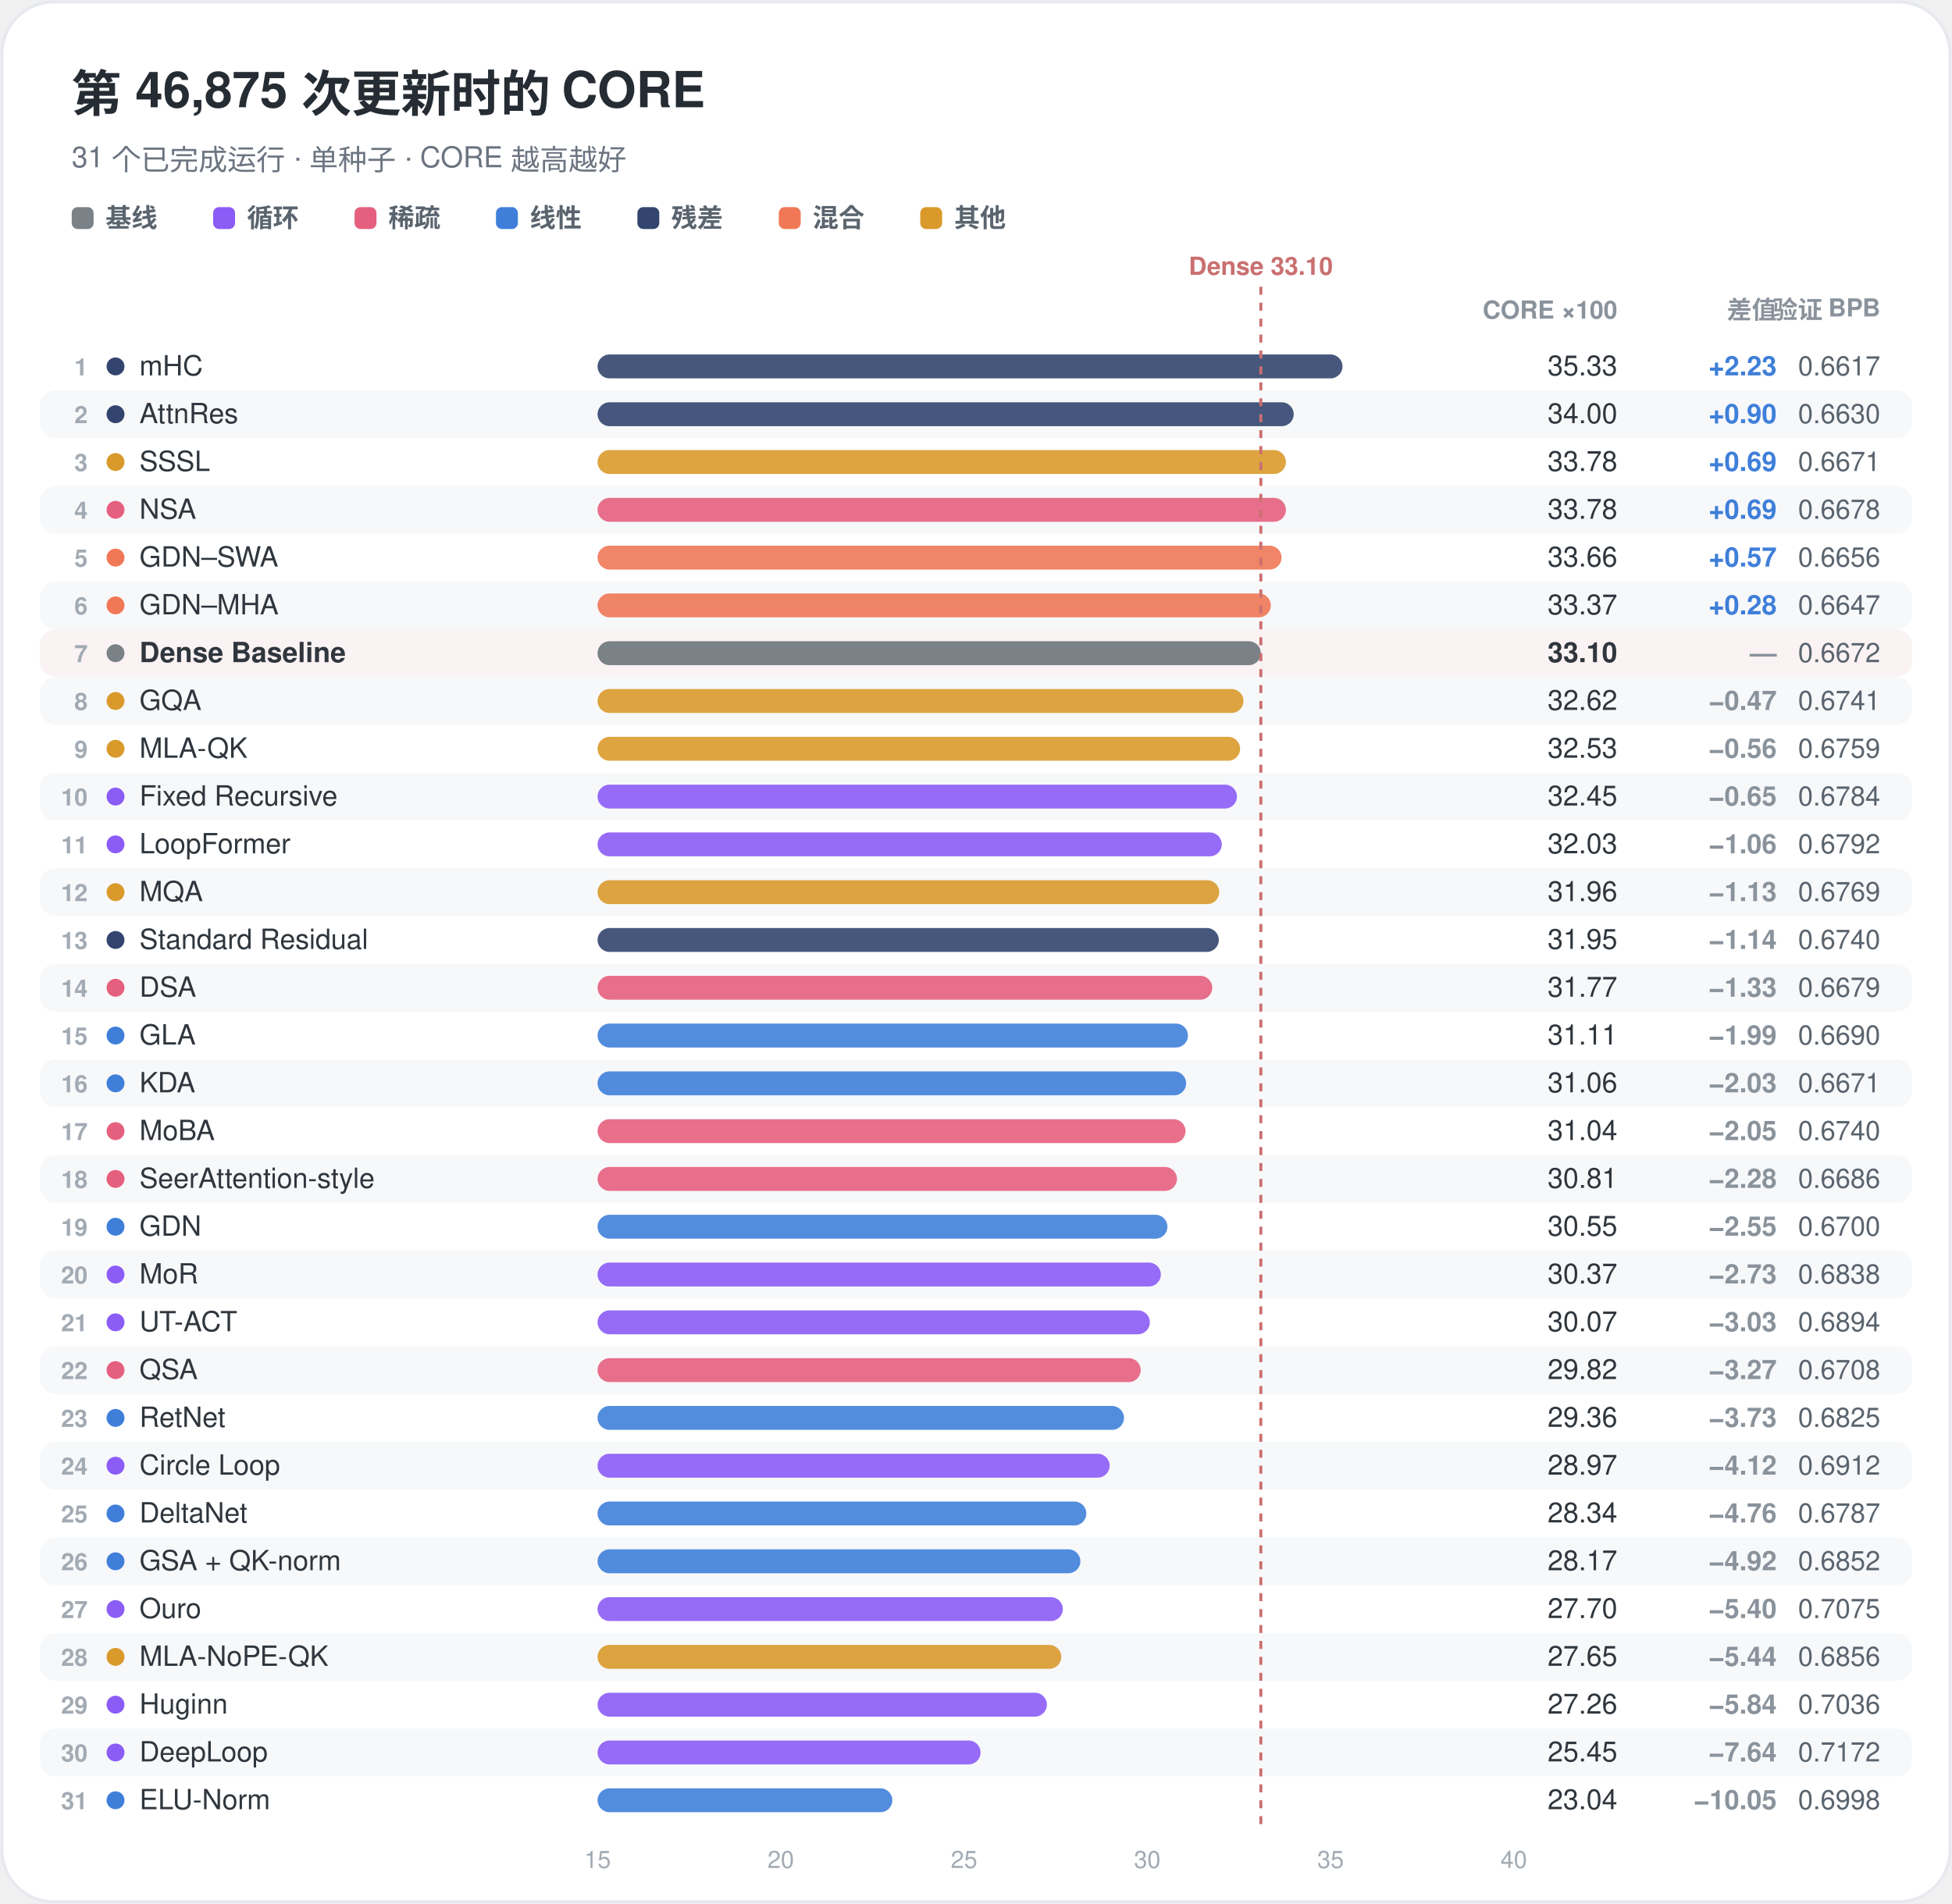
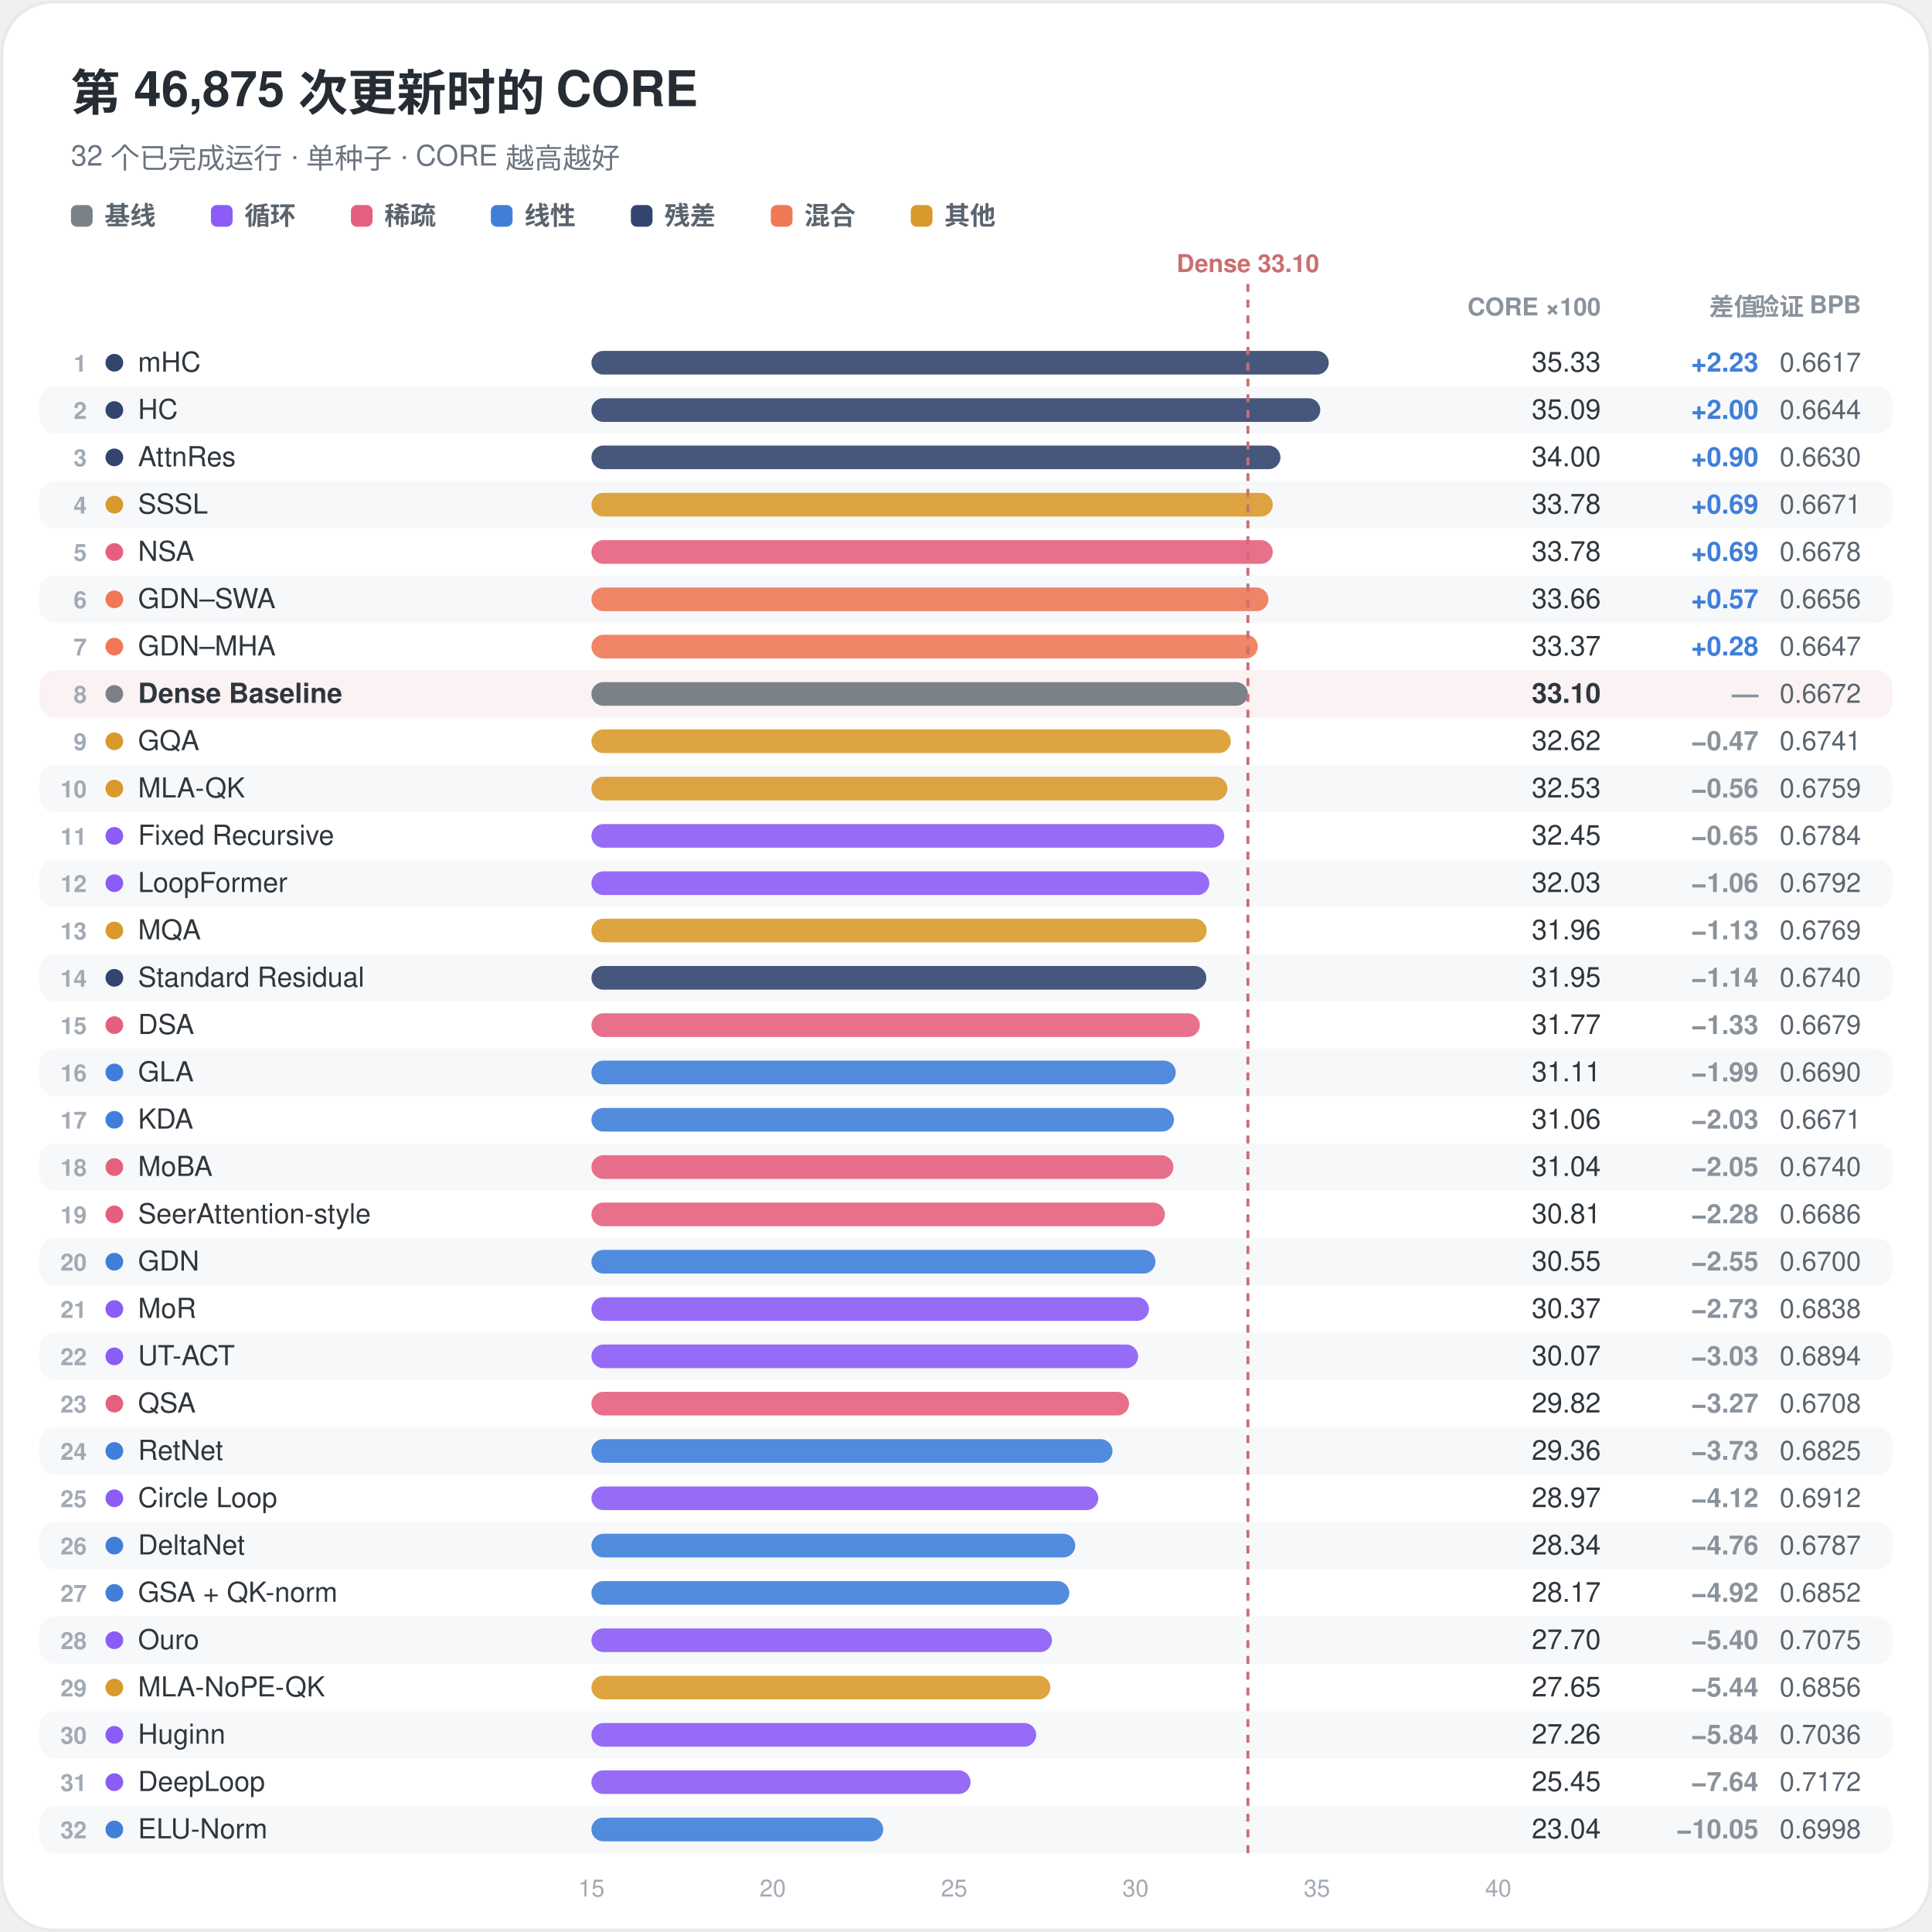
- <svg xmlns="http://www.w3.org/2000/svg" width="980" height="956" viewBox="0 0 980 956" font-family="'Avenir Next','Segoe UI',-apple-system,Helvetica,Arial,'PingFang SC','Microsoft YaHei',sans-serif">
-   <rect x="1" y="1" width="978" height="954" rx="26" fill="#FFFFFF" stroke="#E6E9EE" stroke-width="1.5" />
+ <svg xmlns="http://www.w3.org/2000/svg" width="980" height="980" viewBox="0 0 980 980" font-family="'Avenir Next','Segoe UI',-apple-system,Helvetica,Arial,'PingFang SC','Microsoft YaHei',sans-serif">
+   <rect x="1" y="1" width="978" height="978" rx="26" fill="#FFFFFF" stroke="#E6E9EE" stroke-width="1.5" />
  <text x="36" y="56" font-size="25" font-weight="700" fill="#262C33">第 46,875 次更新时的 CORE</text>
-   <text x="36" y="84" font-size="14.5" fill="#6B7480">31 个已完成运行 · 单种子 · CORE 越高越好</text>
+   <text x="36" y="84" font-size="14.5" fill="#6B7480">32 个已完成运行 · 单种子 · CORE 越高越好</text>
  <rect x="36" y="104" width="11" height="11" rx="3" fill="#7A8288" />
  <text x="53" y="114" font-size="13" font-weight="600" fill="#5A646E">基线</text>
  <rect x="107" y="104" width="11" height="11" rx="3" fill="#8B5CF6" />
  <text x="124" y="114" font-size="13" font-weight="600" fill="#5A646E">循环</text>
  <rect x="178" y="104" width="11" height="11" rx="3" fill="#E5607E" />
  <text x="195" y="114" font-size="13" font-weight="600" fill="#5A646E">稀疏</text>
  <rect x="249" y="104" width="11" height="11" rx="3" fill="#3F7FD9" />
  <text x="266" y="114" font-size="13" font-weight="600" fill="#5A646E">线性</text>
  <rect x="320" y="104" width="11" height="11" rx="3" fill="#33456E" />
  <text x="337" y="114" font-size="13" font-weight="600" fill="#5A646E">残差</text>
  <rect x="391" y="104" width="11" height="11" rx="3" fill="#F07856" />
  <text x="408" y="114" font-size="13" font-weight="600" fill="#5A646E">混合</text>
  <rect x="462" y="104" width="11" height="11" rx="3" fill="#D99A2B" />
  <text x="479" y="114" font-size="13" font-weight="600" fill="#5A646E">其他</text>
  <text x="812" y="160" font-size="12.5" font-weight="700" fill="#8A939C" text-anchor="end">CORE ×100</text>
  <text x="892" y="160" font-size="12.5" font-weight="700" fill="#8A939C" text-anchor="end">差值</text>
  <text x="944" y="160" font-size="12.5" font-weight="700" fill="#8A939C" text-anchor="end">验证 BPB</text>
  <text x="44" y="188.5" font-size="12" font-weight="600" fill="#A2AAB3" text-anchor="end">1</text>
  <circle cx="58" cy="184" r="4.5" fill="#33456E" />
  <text x="70" y="188.5" font-size="14" font-weight="500" fill="#2F363D">mHC</text>
  <rect x="300" y="178" width="374.0" height="12" rx="6" fill="#33456E" opacity="0.9" />
  <text x="812" y="188.5" font-size="14" font-weight="500" fill="#2F363D" text-anchor="end">35.33</text>
  <text x="892" y="188.5" font-size="13.5" font-weight="700" fill="#3F7FD9" text-anchor="end">+2.23</text>
  <text x="944" y="188.5" font-size="13.5" fill="#5A646E" text-anchor="end">0.6617</text>
  <rect x="20" y="196" width="940" height="24" rx="8" fill="#F7F8FA" />
  <text x="44" y="212.5" font-size="12" font-weight="600" fill="#A2AAB3" text-anchor="end">2</text>
  <circle cx="58" cy="208" r="4.5" fill="#33456E" />
-   <text x="70" y="212.5" font-size="14" font-weight="500" fill="#2F363D">AttnRes</text>
-   <rect x="300" y="202" width="349.5" height="12" rx="6" fill="#33456E" opacity="0.9" />
-   <text x="812" y="212.5" font-size="14" font-weight="500" fill="#2F363D" text-anchor="end">34.00</text>
-   <text x="892" y="212.5" font-size="13.5" font-weight="700" fill="#3F7FD9" text-anchor="end">+0.90</text>
-   <text x="944" y="212.5" font-size="13.5" fill="#5A646E" text-anchor="end">0.6630</text>
+   <text x="70" y="212.5" font-size="14" font-weight="500" fill="#2F363D">HC</text>
+   <rect x="300" y="202" width="369.7" height="12" rx="6" fill="#33456E" opacity="0.9" />
+   <text x="812" y="212.5" font-size="14" font-weight="500" fill="#2F363D" text-anchor="end">35.09</text>
+   <text x="892" y="212.5" font-size="13.5" font-weight="700" fill="#3F7FD9" text-anchor="end">+2.00</text>
+   <text x="944" y="212.5" font-size="13.5" fill="#5A646E" text-anchor="end">0.6644</text>
  <text x="44" y="236.5" font-size="12" font-weight="600" fill="#A2AAB3" text-anchor="end">3</text>
-   <circle cx="58" cy="232" r="4.5" fill="#D99A2B" />
-   <text x="70" y="236.5" font-size="14" font-weight="500" fill="#2F363D">SSSL</text>
-   <rect x="300" y="226" width="345.6" height="12" rx="6" fill="#D99A2B" opacity="0.9" />
-   <text x="812" y="236.5" font-size="14" font-weight="500" fill="#2F363D" text-anchor="end">33.78</text>
-   <text x="892" y="236.5" font-size="13.5" font-weight="700" fill="#3F7FD9" text-anchor="end">+0.69</text>
-   <text x="944" y="236.5" font-size="13.5" fill="#5A646E" text-anchor="end">0.6671</text>
+   <circle cx="58" cy="232" r="4.5" fill="#33456E" />
+   <text x="70" y="236.5" font-size="14" font-weight="500" fill="#2F363D">AttnRes</text>
+   <rect x="300" y="226" width="349.5" height="12" rx="6" fill="#33456E" opacity="0.9" />
+   <text x="812" y="236.5" font-size="14" font-weight="500" fill="#2F363D" text-anchor="end">34.00</text>
+   <text x="892" y="236.5" font-size="13.5" font-weight="700" fill="#3F7FD9" text-anchor="end">+0.90</text>
+   <text x="944" y="236.5" font-size="13.5" fill="#5A646E" text-anchor="end">0.6630</text>
  <rect x="20" y="244" width="940" height="24" rx="8" fill="#F7F8FA" />
  <text x="44" y="260.5" font-size="12" font-weight="600" fill="#A2AAB3" text-anchor="end">4</text>
-   <circle cx="58" cy="256" r="4.5" fill="#E5607E" />
-   <text x="70" y="260.5" font-size="14" font-weight="500" fill="#2F363D">NSA</text>
-   <rect x="300" y="250" width="345.6" height="12" rx="6" fill="#E5607E" opacity="0.9" />
+   <circle cx="58" cy="256" r="4.5" fill="#D99A2B" />
+   <text x="70" y="260.5" font-size="14" font-weight="500" fill="#2F363D">SSSL</text>
+   <rect x="300" y="250" width="345.6" height="12" rx="6" fill="#D99A2B" opacity="0.9" />
  <text x="812" y="260.5" font-size="14" font-weight="500" fill="#2F363D" text-anchor="end">33.78</text>
  <text x="892" y="260.5" font-size="13.5" font-weight="700" fill="#3F7FD9" text-anchor="end">+0.69</text>
-   <text x="944" y="260.5" font-size="13.5" fill="#5A646E" text-anchor="end">0.6678</text>
+   <text x="944" y="260.5" font-size="13.5" fill="#5A646E" text-anchor="end">0.6671</text>
  <text x="44" y="284.5" font-size="12" font-weight="600" fill="#A2AAB3" text-anchor="end">5</text>
-   <circle cx="58" cy="280" r="4.5" fill="#F07856" />
-   <text x="70" y="284.5" font-size="14" font-weight="500" fill="#2F363D">GDN–SWA</text>
-   <rect x="300" y="274" width="343.4" height="12" rx="6" fill="#F07856" opacity="0.9" />
-   <text x="812" y="284.5" font-size="14" font-weight="500" fill="#2F363D" text-anchor="end">33.66</text>
-   <text x="892" y="284.5" font-size="13.5" font-weight="700" fill="#3F7FD9" text-anchor="end">+0.57</text>
-   <text x="944" y="284.5" font-size="13.5" fill="#5A646E" text-anchor="end">0.6656</text>
+   <circle cx="58" cy="280" r="4.5" fill="#E5607E" />
+   <text x="70" y="284.5" font-size="14" font-weight="500" fill="#2F363D">NSA</text>
+   <rect x="300" y="274" width="345.6" height="12" rx="6" fill="#E5607E" opacity="0.9" />
+   <text x="812" y="284.5" font-size="14" font-weight="500" fill="#2F363D" text-anchor="end">33.78</text>
+   <text x="892" y="284.5" font-size="13.5" font-weight="700" fill="#3F7FD9" text-anchor="end">+0.69</text>
+   <text x="944" y="284.5" font-size="13.5" fill="#5A646E" text-anchor="end">0.6678</text>
  <rect x="20" y="292" width="940" height="24" rx="8" fill="#F7F8FA" />
  <text x="44" y="308.5" font-size="12" font-weight="600" fill="#A2AAB3" text-anchor="end">6</text>
  <circle cx="58" cy="304" r="4.5" fill="#F07856" />
-   <text x="70" y="308.5" font-size="14" font-weight="500" fill="#2F363D">GDN–MHA</text>
-   <rect x="300" y="298" width="338.0" height="12" rx="6" fill="#F07856" opacity="0.9" />
-   <text x="812" y="308.5" font-size="14" font-weight="500" fill="#2F363D" text-anchor="end">33.37</text>
-   <text x="892" y="308.5" font-size="13.5" font-weight="700" fill="#3F7FD9" text-anchor="end">+0.28</text>
-   <text x="944" y="308.5" font-size="13.5" fill="#5A646E" text-anchor="end">0.6647</text>
-   <rect x="20" y="316" width="940" height="24" rx="8" fill="#FBF2F3" />
+   <text x="70" y="308.5" font-size="14" font-weight="500" fill="#2F363D">GDN–SWA</text>
+   <rect x="300" y="298" width="343.4" height="12" rx="6" fill="#F07856" opacity="0.9" />
+   <text x="812" y="308.5" font-size="14" font-weight="500" fill="#2F363D" text-anchor="end">33.66</text>
+   <text x="892" y="308.5" font-size="13.5" font-weight="700" fill="#3F7FD9" text-anchor="end">+0.57</text>
+   <text x="944" y="308.5" font-size="13.5" fill="#5A646E" text-anchor="end">0.6656</text>
  <text x="44" y="332.5" font-size="12" font-weight="600" fill="#A2AAB3" text-anchor="end">7</text>
-   <circle cx="58" cy="328" r="4.5" fill="#7A8288" />
-   <text x="70" y="332.5" font-size="14" font-weight="700" fill="#2F363D">Dense Baseline</text>
-   <rect x="300" y="322" width="333.0" height="12" rx="6" fill="#7A8288" opacity="1" />
-   <text x="812" y="332.5" font-size="14" font-weight="700" fill="#2F363D" text-anchor="end">33.10</text>
-   <text x="892" y="332.5" font-size="13.5" font-weight="700" fill="#8A939C" text-anchor="end">—</text>
-   <text x="944" y="332.5" font-size="13.5" fill="#5A646E" text-anchor="end">0.6672</text>
-   <rect x="20" y="340" width="940" height="24" rx="8" fill="#F7F8FA" />
+   <circle cx="58" cy="328" r="4.5" fill="#F07856" />
+   <text x="70" y="332.5" font-size="14" font-weight="500" fill="#2F363D">GDN–MHA</text>
+   <rect x="300" y="322" width="338.0" height="12" rx="6" fill="#F07856" opacity="0.9" />
+   <text x="812" y="332.5" font-size="14" font-weight="500" fill="#2F363D" text-anchor="end">33.37</text>
+   <text x="892" y="332.5" font-size="13.5" font-weight="700" fill="#3F7FD9" text-anchor="end">+0.28</text>
+   <text x="944" y="332.5" font-size="13.5" fill="#5A646E" text-anchor="end">0.6647</text>
+   <rect x="20" y="340" width="940" height="24" rx="8" fill="#FBF2F3" />
  <text x="44" y="356.5" font-size="12" font-weight="600" fill="#A2AAB3" text-anchor="end">8</text>
-   <circle cx="58" cy="352" r="4.5" fill="#D99A2B" />
-   <text x="70" y="356.5" font-size="14" font-weight="500" fill="#2F363D">GQA</text>
-   <rect x="300" y="346" width="324.3" height="12" rx="6" fill="#D99A2B" opacity="0.9" />
-   <text x="812" y="356.5" font-size="14" font-weight="500" fill="#2F363D" text-anchor="end">32.62</text>
-   <text x="892" y="356.5" font-size="13.5" font-weight="700" fill="#8A939C" text-anchor="end">−0.47</text>
-   <text x="944" y="356.5" font-size="13.5" fill="#5A646E" text-anchor="end">0.6741</text>
+   <circle cx="58" cy="352" r="4.5" fill="#7A8288" />
+   <text x="70" y="356.5" font-size="14" font-weight="700" fill="#2F363D">Dense Baseline</text>
+   <rect x="300" y="346" width="333.0" height="12" rx="6" fill="#7A8288" opacity="1" />
+   <text x="812" y="356.5" font-size="14" font-weight="700" fill="#2F363D" text-anchor="end">33.10</text>
+   <text x="892" y="356.5" font-size="13.5" font-weight="700" fill="#8A939C" text-anchor="end">—</text>
+   <text x="944" y="356.5" font-size="13.5" fill="#5A646E" text-anchor="end">0.6672</text>
  <text x="44" y="380.5" font-size="12" font-weight="600" fill="#A2AAB3" text-anchor="end">9</text>
  <circle cx="58" cy="376" r="4.5" fill="#D99A2B" />
-   <text x="70" y="380.5" font-size="14" font-weight="500" fill="#2F363D">MLA-QK</text>
-   <rect x="300" y="370" width="322.6" height="12" rx="6" fill="#D99A2B" opacity="0.9" />
-   <text x="812" y="380.5" font-size="14" font-weight="500" fill="#2F363D" text-anchor="end">32.53</text>
-   <text x="892" y="380.5" font-size="13.5" font-weight="700" fill="#8A939C" text-anchor="end">−0.56</text>
-   <text x="944" y="380.5" font-size="13.5" fill="#5A646E" text-anchor="end">0.6759</text>
+   <text x="70" y="380.5" font-size="14" font-weight="500" fill="#2F363D">GQA</text>
+   <rect x="300" y="370" width="324.3" height="12" rx="6" fill="#D99A2B" opacity="0.9" />
+   <text x="812" y="380.5" font-size="14" font-weight="500" fill="#2F363D" text-anchor="end">32.62</text>
+   <text x="892" y="380.5" font-size="13.5" font-weight="700" fill="#8A939C" text-anchor="end">−0.47</text>
+   <text x="944" y="380.5" font-size="13.5" fill="#5A646E" text-anchor="end">0.6741</text>
  <rect x="20" y="388" width="940" height="24" rx="8" fill="#F7F8FA" />
  <text x="44" y="404.5" font-size="12" font-weight="600" fill="#A2AAB3" text-anchor="end">10</text>
-   <circle cx="58" cy="400" r="4.5" fill="#8B5CF6" />
-   <text x="70" y="404.5" font-size="14" font-weight="500" fill="#2F363D">Fixed Recursive</text>
-   <rect x="300" y="394" width="321.0" height="12" rx="6" fill="#8B5CF6" opacity="0.9" />
-   <text x="812" y="404.5" font-size="14" font-weight="500" fill="#2F363D" text-anchor="end">32.45</text>
-   <text x="892" y="404.5" font-size="13.5" font-weight="700" fill="#8A939C" text-anchor="end">−0.65</text>
-   <text x="944" y="404.5" font-size="13.5" fill="#5A646E" text-anchor="end">0.6784</text>
+   <circle cx="58" cy="400" r="4.5" fill="#D99A2B" />
+   <text x="70" y="404.5" font-size="14" font-weight="500" fill="#2F363D">MLA-QK</text>
+   <rect x="300" y="394" width="322.6" height="12" rx="6" fill="#D99A2B" opacity="0.9" />
+   <text x="812" y="404.5" font-size="14" font-weight="500" fill="#2F363D" text-anchor="end">32.53</text>
+   <text x="892" y="404.5" font-size="13.5" font-weight="700" fill="#8A939C" text-anchor="end">−0.56</text>
+   <text x="944" y="404.5" font-size="13.5" fill="#5A646E" text-anchor="end">0.6759</text>
  <text x="44" y="428.5" font-size="12" font-weight="600" fill="#A2AAB3" text-anchor="end">11</text>
  <circle cx="58" cy="424" r="4.5" fill="#8B5CF6" />
-   <text x="70" y="428.5" font-size="14" font-weight="500" fill="#2F363D">LoopFormer</text>
-   <rect x="300" y="418" width="313.4" height="12" rx="6" fill="#8B5CF6" opacity="0.9" />
-   <text x="812" y="428.5" font-size="14" font-weight="500" fill="#2F363D" text-anchor="end">32.03</text>
-   <text x="892" y="428.5" font-size="13.5" font-weight="700" fill="#8A939C" text-anchor="end">−1.06</text>
-   <text x="944" y="428.5" font-size="13.5" fill="#5A646E" text-anchor="end">0.6792</text>
+   <text x="70" y="428.5" font-size="14" font-weight="500" fill="#2F363D">Fixed Recursive</text>
+   <rect x="300" y="418" width="321.0" height="12" rx="6" fill="#8B5CF6" opacity="0.9" />
+   <text x="812" y="428.5" font-size="14" font-weight="500" fill="#2F363D" text-anchor="end">32.45</text>
+   <text x="892" y="428.5" font-size="13.5" font-weight="700" fill="#8A939C" text-anchor="end">−0.65</text>
+   <text x="944" y="428.5" font-size="13.5" fill="#5A646E" text-anchor="end">0.6784</text>
  <rect x="20" y="436" width="940" height="24" rx="8" fill="#F7F8FA" />
  <text x="44" y="452.5" font-size="12" font-weight="600" fill="#A2AAB3" text-anchor="end">12</text>
-   <circle cx="58" cy="448" r="4.5" fill="#D99A2B" />
-   <text x="70" y="452.5" font-size="14" font-weight="500" fill="#2F363D">MQA</text>
-   <rect x="300" y="442" width="312.1" height="12" rx="6" fill="#D99A2B" opacity="0.9" />
-   <text x="812" y="452.5" font-size="14" font-weight="500" fill="#2F363D" text-anchor="end">31.96</text>
-   <text x="892" y="452.5" font-size="13.5" font-weight="700" fill="#8A939C" text-anchor="end">−1.13</text>
-   <text x="944" y="452.5" font-size="13.5" fill="#5A646E" text-anchor="end">0.6769</text>
+   <circle cx="58" cy="448" r="4.5" fill="#8B5CF6" />
+   <text x="70" y="452.5" font-size="14" font-weight="500" fill="#2F363D">LoopFormer</text>
+   <rect x="300" y="442" width="313.4" height="12" rx="6" fill="#8B5CF6" opacity="0.9" />
+   <text x="812" y="452.5" font-size="14" font-weight="500" fill="#2F363D" text-anchor="end">32.03</text>
+   <text x="892" y="452.5" font-size="13.5" font-weight="700" fill="#8A939C" text-anchor="end">−1.06</text>
+   <text x="944" y="452.5" font-size="13.5" fill="#5A646E" text-anchor="end">0.6792</text>
  <text x="44" y="476.5" font-size="12" font-weight="600" fill="#A2AAB3" text-anchor="end">13</text>
-   <circle cx="58" cy="472" r="4.5" fill="#33456E" />
-   <text x="70" y="476.5" font-size="14" font-weight="500" fill="#2F363D">Standard Residual</text>
-   <rect x="300" y="466" width="311.9" height="12" rx="6" fill="#33456E" opacity="0.9" />
-   <text x="812" y="476.5" font-size="14" font-weight="500" fill="#2F363D" text-anchor="end">31.95</text>
-   <text x="892" y="476.5" font-size="13.5" font-weight="700" fill="#8A939C" text-anchor="end">−1.14</text>
-   <text x="944" y="476.5" font-size="13.5" fill="#5A646E" text-anchor="end">0.6740</text>
+   <circle cx="58" cy="472" r="4.5" fill="#D99A2B" />
+   <text x="70" y="476.5" font-size="14" font-weight="500" fill="#2F363D">MQA</text>
+   <rect x="300" y="466" width="312.1" height="12" rx="6" fill="#D99A2B" opacity="0.9" />
+   <text x="812" y="476.5" font-size="14" font-weight="500" fill="#2F363D" text-anchor="end">31.96</text>
+   <text x="892" y="476.5" font-size="13.5" font-weight="700" fill="#8A939C" text-anchor="end">−1.13</text>
+   <text x="944" y="476.5" font-size="13.5" fill="#5A646E" text-anchor="end">0.6769</text>
  <rect x="20" y="484" width="940" height="24" rx="8" fill="#F7F8FA" />
  <text x="44" y="500.5" font-size="12" font-weight="600" fill="#A2AAB3" text-anchor="end">14</text>
-   <circle cx="58" cy="496" r="4.5" fill="#E5607E" />
-   <text x="70" y="500.5" font-size="14" font-weight="500" fill="#2F363D">DSA</text>
-   <rect x="300" y="490" width="308.6" height="12" rx="6" fill="#E5607E" opacity="0.9" />
-   <text x="812" y="500.5" font-size="14" font-weight="500" fill="#2F363D" text-anchor="end">31.77</text>
-   <text x="892" y="500.5" font-size="13.5" font-weight="700" fill="#8A939C" text-anchor="end">−1.33</text>
-   <text x="944" y="500.5" font-size="13.5" fill="#5A646E" text-anchor="end">0.6679</text>
+   <circle cx="58" cy="496" r="4.5" fill="#33456E" />
+   <text x="70" y="500.5" font-size="14" font-weight="500" fill="#2F363D">Standard Residual</text>
+   <rect x="300" y="490" width="311.9" height="12" rx="6" fill="#33456E" opacity="0.9" />
+   <text x="812" y="500.5" font-size="14" font-weight="500" fill="#2F363D" text-anchor="end">31.95</text>
+   <text x="892" y="500.5" font-size="13.5" font-weight="700" fill="#8A939C" text-anchor="end">−1.14</text>
+   <text x="944" y="500.5" font-size="13.5" fill="#5A646E" text-anchor="end">0.6740</text>
  <text x="44" y="524.5" font-size="12" font-weight="600" fill="#A2AAB3" text-anchor="end">15</text>
-   <circle cx="58" cy="520" r="4.5" fill="#3F7FD9" />
-   <text x="70" y="524.5" font-size="14" font-weight="500" fill="#2F363D">GLA</text>
-   <rect x="300" y="514" width="296.4" height="12" rx="6" fill="#3F7FD9" opacity="0.9" />
-   <text x="812" y="524.5" font-size="14" font-weight="500" fill="#2F363D" text-anchor="end">31.11</text>
-   <text x="892" y="524.5" font-size="13.5" font-weight="700" fill="#8A939C" text-anchor="end">−1.99</text>
-   <text x="944" y="524.5" font-size="13.5" fill="#5A646E" text-anchor="end">0.6690</text>
+   <circle cx="58" cy="520" r="4.5" fill="#E5607E" />
+   <text x="70" y="524.5" font-size="14" font-weight="500" fill="#2F363D">DSA</text>
+   <rect x="300" y="514" width="308.6" height="12" rx="6" fill="#E5607E" opacity="0.9" />
+   <text x="812" y="524.5" font-size="14" font-weight="500" fill="#2F363D" text-anchor="end">31.77</text>
+   <text x="892" y="524.5" font-size="13.5" font-weight="700" fill="#8A939C" text-anchor="end">−1.33</text>
+   <text x="944" y="524.5" font-size="13.5" fill="#5A646E" text-anchor="end">0.6679</text>
  <rect x="20" y="532" width="940" height="24" rx="8" fill="#F7F8FA" />
  <text x="44" y="548.5" font-size="12" font-weight="600" fill="#A2AAB3" text-anchor="end">16</text>
  <circle cx="58" cy="544" r="4.5" fill="#3F7FD9" />
-   <text x="70" y="548.5" font-size="14" font-weight="500" fill="#2F363D">KDA</text>
-   <rect x="300" y="538" width="295.5" height="12" rx="6" fill="#3F7FD9" opacity="0.9" />
-   <text x="812" y="548.5" font-size="14" font-weight="500" fill="#2F363D" text-anchor="end">31.06</text>
-   <text x="892" y="548.5" font-size="13.5" font-weight="700" fill="#8A939C" text-anchor="end">−2.03</text>
-   <text x="944" y="548.5" font-size="13.5" fill="#5A646E" text-anchor="end">0.6671</text>
+   <text x="70" y="548.5" font-size="14" font-weight="500" fill="#2F363D">GLA</text>
+   <rect x="300" y="538" width="296.4" height="12" rx="6" fill="#3F7FD9" opacity="0.9" />
+   <text x="812" y="548.5" font-size="14" font-weight="500" fill="#2F363D" text-anchor="end">31.11</text>
+   <text x="892" y="548.5" font-size="13.5" font-weight="700" fill="#8A939C" text-anchor="end">−1.99</text>
+   <text x="944" y="548.5" font-size="13.5" fill="#5A646E" text-anchor="end">0.6690</text>
  <text x="44" y="572.5" font-size="12" font-weight="600" fill="#A2AAB3" text-anchor="end">17</text>
-   <circle cx="58" cy="568" r="4.5" fill="#E5607E" />
-   <text x="70" y="572.5" font-size="14" font-weight="500" fill="#2F363D">MoBA</text>
-   <rect x="300" y="562" width="295.2" height="12" rx="6" fill="#E5607E" opacity="0.9" />
-   <text x="812" y="572.5" font-size="14" font-weight="500" fill="#2F363D" text-anchor="end">31.04</text>
-   <text x="892" y="572.5" font-size="13.5" font-weight="700" fill="#8A939C" text-anchor="end">−2.05</text>
-   <text x="944" y="572.5" font-size="13.5" fill="#5A646E" text-anchor="end">0.6740</text>
+   <circle cx="58" cy="568" r="4.5" fill="#3F7FD9" />
+   <text x="70" y="572.5" font-size="14" font-weight="500" fill="#2F363D">KDA</text>
+   <rect x="300" y="562" width="295.5" height="12" rx="6" fill="#3F7FD9" opacity="0.9" />
+   <text x="812" y="572.5" font-size="14" font-weight="500" fill="#2F363D" text-anchor="end">31.06</text>
+   <text x="892" y="572.5" font-size="13.5" font-weight="700" fill="#8A939C" text-anchor="end">−2.03</text>
+   <text x="944" y="572.5" font-size="13.5" fill="#5A646E" text-anchor="end">0.6671</text>
  <rect x="20" y="580" width="940" height="24" rx="8" fill="#F7F8FA" />
  <text x="44" y="596.5" font-size="12" font-weight="600" fill="#A2AAB3" text-anchor="end">18</text>
  <circle cx="58" cy="592" r="4.5" fill="#E5607E" />
-   <text x="70" y="596.5" font-size="14" font-weight="500" fill="#2F363D">SeerAttention-style</text>
-   <rect x="300" y="586" width="290.9" height="12" rx="6" fill="#E5607E" opacity="0.9" />
-   <text x="812" y="596.5" font-size="14" font-weight="500" fill="#2F363D" text-anchor="end">30.81</text>
-   <text x="892" y="596.5" font-size="13.5" font-weight="700" fill="#8A939C" text-anchor="end">−2.28</text>
-   <text x="944" y="596.5" font-size="13.5" fill="#5A646E" text-anchor="end">0.6686</text>
+   <text x="70" y="596.5" font-size="14" font-weight="500" fill="#2F363D">MoBA</text>
+   <rect x="300" y="586" width="295.2" height="12" rx="6" fill="#E5607E" opacity="0.9" />
+   <text x="812" y="596.5" font-size="14" font-weight="500" fill="#2F363D" text-anchor="end">31.04</text>
+   <text x="892" y="596.5" font-size="13.5" font-weight="700" fill="#8A939C" text-anchor="end">−2.05</text>
+   <text x="944" y="596.5" font-size="13.5" fill="#5A646E" text-anchor="end">0.6740</text>
  <text x="44" y="620.5" font-size="12" font-weight="600" fill="#A2AAB3" text-anchor="end">19</text>
-   <circle cx="58" cy="616" r="4.5" fill="#3F7FD9" />
-   <text x="70" y="620.5" font-size="14" font-weight="500" fill="#2F363D">GDN</text>
-   <rect x="300" y="610" width="286.1" height="12" rx="6" fill="#3F7FD9" opacity="0.9" />
-   <text x="812" y="620.5" font-size="14" font-weight="500" fill="#2F363D" text-anchor="end">30.55</text>
-   <text x="892" y="620.5" font-size="13.5" font-weight="700" fill="#8A939C" text-anchor="end">−2.55</text>
-   <text x="944" y="620.5" font-size="13.5" fill="#5A646E" text-anchor="end">0.6700</text>
+   <circle cx="58" cy="616" r="4.5" fill="#E5607E" />
+   <text x="70" y="620.5" font-size="14" font-weight="500" fill="#2F363D">SeerAttention-style</text>
+   <rect x="300" y="610" width="290.9" height="12" rx="6" fill="#E5607E" opacity="0.9" />
+   <text x="812" y="620.5" font-size="14" font-weight="500" fill="#2F363D" text-anchor="end">30.81</text>
+   <text x="892" y="620.5" font-size="13.5" font-weight="700" fill="#8A939C" text-anchor="end">−2.28</text>
+   <text x="944" y="620.5" font-size="13.5" fill="#5A646E" text-anchor="end">0.6686</text>
  <rect x="20" y="628" width="940" height="24" rx="8" fill="#F7F8FA" />
  <text x="44" y="644.5" font-size="12" font-weight="600" fill="#A2AAB3" text-anchor="end">20</text>
-   <circle cx="58" cy="640" r="4.5" fill="#8B5CF6" />
-   <text x="70" y="644.5" font-size="14" font-weight="500" fill="#2F363D">MoR</text>
-   <rect x="300" y="634" width="282.8" height="12" rx="6" fill="#8B5CF6" opacity="0.9" />
-   <text x="812" y="644.5" font-size="14" font-weight="500" fill="#2F363D" text-anchor="end">30.37</text>
-   <text x="892" y="644.5" font-size="13.5" font-weight="700" fill="#8A939C" text-anchor="end">−2.73</text>
-   <text x="944" y="644.5" font-size="13.5" fill="#5A646E" text-anchor="end">0.6838</text>
+   <circle cx="58" cy="640" r="4.5" fill="#3F7FD9" />
+   <text x="70" y="644.5" font-size="14" font-weight="500" fill="#2F363D">GDN</text>
+   <rect x="300" y="634" width="286.1" height="12" rx="6" fill="#3F7FD9" opacity="0.9" />
+   <text x="812" y="644.5" font-size="14" font-weight="500" fill="#2F363D" text-anchor="end">30.55</text>
+   <text x="892" y="644.5" font-size="13.5" font-weight="700" fill="#8A939C" text-anchor="end">−2.55</text>
+   <text x="944" y="644.5" font-size="13.5" fill="#5A646E" text-anchor="end">0.6700</text>
  <text x="44" y="668.5" font-size="12" font-weight="600" fill="#A2AAB3" text-anchor="end">21</text>
  <circle cx="58" cy="664" r="4.5" fill="#8B5CF6" />
-   <text x="70" y="668.5" font-size="14" font-weight="500" fill="#2F363D">UT-ACT</text>
-   <rect x="300" y="658" width="277.3" height="12" rx="6" fill="#8B5CF6" opacity="0.9" />
-   <text x="812" y="668.5" font-size="14" font-weight="500" fill="#2F363D" text-anchor="end">30.07</text>
-   <text x="892" y="668.5" font-size="13.5" font-weight="700" fill="#8A939C" text-anchor="end">−3.03</text>
-   <text x="944" y="668.5" font-size="13.5" fill="#5A646E" text-anchor="end">0.6894</text>
+   <text x="70" y="668.5" font-size="14" font-weight="500" fill="#2F363D">MoR</text>
+   <rect x="300" y="658" width="282.8" height="12" rx="6" fill="#8B5CF6" opacity="0.9" />
+   <text x="812" y="668.5" font-size="14" font-weight="500" fill="#2F363D" text-anchor="end">30.37</text>
+   <text x="892" y="668.5" font-size="13.5" font-weight="700" fill="#8A939C" text-anchor="end">−2.73</text>
+   <text x="944" y="668.5" font-size="13.5" fill="#5A646E" text-anchor="end">0.6838</text>
  <rect x="20" y="676" width="940" height="24" rx="8" fill="#F7F8FA" />
  <text x="44" y="692.5" font-size="12" font-weight="600" fill="#A2AAB3" text-anchor="end">22</text>
-   <circle cx="58" cy="688" r="4.5" fill="#E5607E" />
-   <text x="70" y="692.5" font-size="14" font-weight="500" fill="#2F363D">QSA</text>
-   <rect x="300" y="682" width="272.7" height="12" rx="6" fill="#E5607E" opacity="0.9" />
-   <text x="812" y="692.5" font-size="14" font-weight="500" fill="#2F363D" text-anchor="end">29.82</text>
-   <text x="892" y="692.5" font-size="13.5" font-weight="700" fill="#8A939C" text-anchor="end">−3.27</text>
-   <text x="944" y="692.5" font-size="13.5" fill="#5A646E" text-anchor="end">0.6708</text>
+   <circle cx="58" cy="688" r="4.5" fill="#8B5CF6" />
+   <text x="70" y="692.5" font-size="14" font-weight="500" fill="#2F363D">UT-ACT</text>
+   <rect x="300" y="682" width="277.3" height="12" rx="6" fill="#8B5CF6" opacity="0.9" />
+   <text x="812" y="692.5" font-size="14" font-weight="500" fill="#2F363D" text-anchor="end">30.07</text>
+   <text x="892" y="692.5" font-size="13.5" font-weight="700" fill="#8A939C" text-anchor="end">−3.03</text>
+   <text x="944" y="692.5" font-size="13.5" fill="#5A646E" text-anchor="end">0.6894</text>
  <text x="44" y="716.5" font-size="12" font-weight="600" fill="#A2AAB3" text-anchor="end">23</text>
-   <circle cx="58" cy="712" r="4.5" fill="#3F7FD9" />
-   <text x="70" y="716.5" font-size="14" font-weight="500" fill="#2F363D">RetNet</text>
-   <rect x="300" y="706" width="264.3" height="12" rx="6" fill="#3F7FD9" opacity="0.9" />
-   <text x="812" y="716.5" font-size="14" font-weight="500" fill="#2F363D" text-anchor="end">29.36</text>
-   <text x="892" y="716.5" font-size="13.5" font-weight="700" fill="#8A939C" text-anchor="end">−3.73</text>
-   <text x="944" y="716.5" font-size="13.5" fill="#5A646E" text-anchor="end">0.6825</text>
+   <circle cx="58" cy="712" r="4.5" fill="#E5607E" />
+   <text x="70" y="716.5" font-size="14" font-weight="500" fill="#2F363D">QSA</text>
+   <rect x="300" y="706" width="272.7" height="12" rx="6" fill="#E5607E" opacity="0.9" />
+   <text x="812" y="716.5" font-size="14" font-weight="500" fill="#2F363D" text-anchor="end">29.82</text>
+   <text x="892" y="716.5" font-size="13.5" font-weight="700" fill="#8A939C" text-anchor="end">−3.27</text>
+   <text x="944" y="716.5" font-size="13.5" fill="#5A646E" text-anchor="end">0.6708</text>
  <rect x="20" y="724" width="940" height="24" rx="8" fill="#F7F8FA" />
  <text x="44" y="740.5" font-size="12" font-weight="600" fill="#A2AAB3" text-anchor="end">24</text>
-   <circle cx="58" cy="736" r="4.5" fill="#8B5CF6" />
-   <text x="70" y="740.5" font-size="14" font-weight="500" fill="#2F363D">Circle Loop</text>
-   <rect x="300" y="730" width="257.1" height="12" rx="6" fill="#8B5CF6" opacity="0.9" />
-   <text x="812" y="740.5" font-size="14" font-weight="500" fill="#2F363D" text-anchor="end">28.97</text>
-   <text x="892" y="740.5" font-size="13.5" font-weight="700" fill="#8A939C" text-anchor="end">−4.12</text>
-   <text x="944" y="740.5" font-size="13.5" fill="#5A646E" text-anchor="end">0.6912</text>
+   <circle cx="58" cy="736" r="4.5" fill="#3F7FD9" />
+   <text x="70" y="740.5" font-size="14" font-weight="500" fill="#2F363D">RetNet</text>
+   <rect x="300" y="730" width="264.3" height="12" rx="6" fill="#3F7FD9" opacity="0.9" />
+   <text x="812" y="740.5" font-size="14" font-weight="500" fill="#2F363D" text-anchor="end">29.36</text>
+   <text x="892" y="740.5" font-size="13.5" font-weight="700" fill="#8A939C" text-anchor="end">−3.73</text>
+   <text x="944" y="740.5" font-size="13.5" fill="#5A646E" text-anchor="end">0.6825</text>
  <text x="44" y="764.5" font-size="12" font-weight="600" fill="#A2AAB3" text-anchor="end">25</text>
-   <circle cx="58" cy="760" r="4.5" fill="#3F7FD9" />
-   <text x="70" y="764.5" font-size="14" font-weight="500" fill="#2F363D">DeltaNet</text>
-   <rect x="300" y="754" width="245.4" height="12" rx="6" fill="#3F7FD9" opacity="0.9" />
-   <text x="812" y="764.5" font-size="14" font-weight="500" fill="#2F363D" text-anchor="end">28.34</text>
-   <text x="892" y="764.5" font-size="13.5" font-weight="700" fill="#8A939C" text-anchor="end">−4.76</text>
-   <text x="944" y="764.5" font-size="13.5" fill="#5A646E" text-anchor="end">0.6787</text>
+   <circle cx="58" cy="760" r="4.5" fill="#8B5CF6" />
+   <text x="70" y="764.5" font-size="14" font-weight="500" fill="#2F363D">Circle Loop</text>
+   <rect x="300" y="754" width="257.1" height="12" rx="6" fill="#8B5CF6" opacity="0.9" />
+   <text x="812" y="764.5" font-size="14" font-weight="500" fill="#2F363D" text-anchor="end">28.97</text>
+   <text x="892" y="764.5" font-size="13.5" font-weight="700" fill="#8A939C" text-anchor="end">−4.12</text>
+   <text x="944" y="764.5" font-size="13.5" fill="#5A646E" text-anchor="end">0.6912</text>
  <rect x="20" y="772" width="940" height="24" rx="8" fill="#F7F8FA" />
  <text x="44" y="788.5" font-size="12" font-weight="600" fill="#A2AAB3" text-anchor="end">26</text>
  <circle cx="58" cy="784" r="4.5" fill="#3F7FD9" />
-   <text x="70" y="788.5" font-size="14" font-weight="500" fill="#2F363D">GSA + QK-norm</text>
-   <rect x="300" y="778" width="242.4" height="12" rx="6" fill="#3F7FD9" opacity="0.9" />
-   <text x="812" y="788.5" font-size="14" font-weight="500" fill="#2F363D" text-anchor="end">28.17</text>
-   <text x="892" y="788.5" font-size="13.5" font-weight="700" fill="#8A939C" text-anchor="end">−4.92</text>
-   <text x="944" y="788.5" font-size="13.5" fill="#5A646E" text-anchor="end">0.6852</text>
+   <text x="70" y="788.5" font-size="14" font-weight="500" fill="#2F363D">DeltaNet</text>
+   <rect x="300" y="778" width="245.4" height="12" rx="6" fill="#3F7FD9" opacity="0.9" />
+   <text x="812" y="788.5" font-size="14" font-weight="500" fill="#2F363D" text-anchor="end">28.34</text>
+   <text x="892" y="788.5" font-size="13.5" font-weight="700" fill="#8A939C" text-anchor="end">−4.76</text>
+   <text x="944" y="788.5" font-size="13.5" fill="#5A646E" text-anchor="end">0.6787</text>
  <text x="44" y="812.5" font-size="12" font-weight="600" fill="#A2AAB3" text-anchor="end">27</text>
-   <circle cx="58" cy="808" r="4.5" fill="#8B5CF6" />
-   <text x="70" y="812.5" font-size="14" font-weight="500" fill="#2F363D">Ouro</text>
-   <rect x="300" y="802" width="233.6" height="12" rx="6" fill="#8B5CF6" opacity="0.9" />
-   <text x="812" y="812.5" font-size="14" font-weight="500" fill="#2F363D" text-anchor="end">27.70</text>
-   <text x="892" y="812.5" font-size="13.5" font-weight="700" fill="#8A939C" text-anchor="end">−5.40</text>
-   <text x="944" y="812.5" font-size="13.5" fill="#5A646E" text-anchor="end">0.7075</text>
+   <circle cx="58" cy="808" r="4.5" fill="#3F7FD9" />
+   <text x="70" y="812.5" font-size="14" font-weight="500" fill="#2F363D">GSA + QK-norm</text>
+   <rect x="300" y="802" width="242.4" height="12" rx="6" fill="#3F7FD9" opacity="0.9" />
+   <text x="812" y="812.5" font-size="14" font-weight="500" fill="#2F363D" text-anchor="end">28.17</text>
+   <text x="892" y="812.5" font-size="13.5" font-weight="700" fill="#8A939C" text-anchor="end">−4.92</text>
+   <text x="944" y="812.5" font-size="13.5" fill="#5A646E" text-anchor="end">0.6852</text>
  <rect x="20" y="820" width="940" height="24" rx="8" fill="#F7F8FA" />
  <text x="44" y="836.5" font-size="12" font-weight="600" fill="#A2AAB3" text-anchor="end">28</text>
-   <circle cx="58" cy="832" r="4.5" fill="#D99A2B" />
-   <text x="70" y="836.5" font-size="14" font-weight="500" fill="#2F363D">MLA-NoPE-QK</text>
-   <rect x="300" y="826" width="232.8" height="12" rx="6" fill="#D99A2B" opacity="0.9" />
-   <text x="812" y="836.5" font-size="14" font-weight="500" fill="#2F363D" text-anchor="end">27.65</text>
-   <text x="892" y="836.5" font-size="13.5" font-weight="700" fill="#8A939C" text-anchor="end">−5.44</text>
-   <text x="944" y="836.5" font-size="13.5" fill="#5A646E" text-anchor="end">0.6856</text>
+   <circle cx="58" cy="832" r="4.5" fill="#8B5CF6" />
+   <text x="70" y="836.5" font-size="14" font-weight="500" fill="#2F363D">Ouro</text>
+   <rect x="300" y="826" width="233.6" height="12" rx="6" fill="#8B5CF6" opacity="0.9" />
+   <text x="812" y="836.5" font-size="14" font-weight="500" fill="#2F363D" text-anchor="end">27.70</text>
+   <text x="892" y="836.5" font-size="13.5" font-weight="700" fill="#8A939C" text-anchor="end">−5.40</text>
+   <text x="944" y="836.5" font-size="13.5" fill="#5A646E" text-anchor="end">0.7075</text>
  <text x="44" y="860.5" font-size="12" font-weight="600" fill="#A2AAB3" text-anchor="end">29</text>
-   <circle cx="58" cy="856" r="4.5" fill="#8B5CF6" />
-   <text x="70" y="860.5" font-size="14" font-weight="500" fill="#2F363D">Huginn</text>
-   <rect x="300" y="850" width="225.6" height="12" rx="6" fill="#8B5CF6" opacity="0.9" />
-   <text x="812" y="860.5" font-size="14" font-weight="500" fill="#2F363D" text-anchor="end">27.26</text>
-   <text x="892" y="860.5" font-size="13.5" font-weight="700" fill="#8A939C" text-anchor="end">−5.84</text>
-   <text x="944" y="860.5" font-size="13.5" fill="#5A646E" text-anchor="end">0.7036</text>
+   <circle cx="58" cy="856" r="4.5" fill="#D99A2B" />
+   <text x="70" y="860.5" font-size="14" font-weight="500" fill="#2F363D">MLA-NoPE-QK</text>
+   <rect x="300" y="850" width="232.8" height="12" rx="6" fill="#D99A2B" opacity="0.9" />
+   <text x="812" y="860.5" font-size="14" font-weight="500" fill="#2F363D" text-anchor="end">27.65</text>
+   <text x="892" y="860.5" font-size="13.5" font-weight="700" fill="#8A939C" text-anchor="end">−5.44</text>
+   <text x="944" y="860.5" font-size="13.5" fill="#5A646E" text-anchor="end">0.6856</text>
  <rect x="20" y="868" width="940" height="24" rx="8" fill="#F7F8FA" />
  <text x="44" y="884.5" font-size="12" font-weight="600" fill="#A2AAB3" text-anchor="end">30</text>
  <circle cx="58" cy="880" r="4.5" fill="#8B5CF6" />
-   <text x="70" y="884.5" font-size="14" font-weight="500" fill="#2F363D">DeepLoop</text>
-   <rect x="300" y="874" width="192.3" height="12" rx="6" fill="#8B5CF6" opacity="0.9" />
-   <text x="812" y="884.5" font-size="14" font-weight="500" fill="#2F363D" text-anchor="end">25.45</text>
-   <text x="892" y="884.5" font-size="13.5" font-weight="700" fill="#8A939C" text-anchor="end">−7.64</text>
-   <text x="944" y="884.5" font-size="13.5" fill="#5A646E" text-anchor="end">0.7172</text>
+   <text x="70" y="884.5" font-size="14" font-weight="500" fill="#2F363D">Huginn</text>
+   <rect x="300" y="874" width="225.6" height="12" rx="6" fill="#8B5CF6" opacity="0.9" />
+   <text x="812" y="884.5" font-size="14" font-weight="500" fill="#2F363D" text-anchor="end">27.26</text>
+   <text x="892" y="884.5" font-size="13.5" font-weight="700" fill="#8A939C" text-anchor="end">−5.84</text>
+   <text x="944" y="884.5" font-size="13.5" fill="#5A646E" text-anchor="end">0.7036</text>
  <text x="44" y="908.5" font-size="12" font-weight="600" fill="#A2AAB3" text-anchor="end">31</text>
-   <circle cx="58" cy="904" r="4.5" fill="#3F7FD9" />
-   <text x="70" y="908.5" font-size="14" font-weight="500" fill="#2F363D">ELU-Norm</text>
-   <rect x="300" y="898" width="148.0" height="12" rx="6" fill="#3F7FD9" opacity="0.9" />
-   <text x="812" y="908.5" font-size="14" font-weight="500" fill="#2F363D" text-anchor="end">23.04</text>
-   <text x="892" y="908.5" font-size="13.5" font-weight="700" fill="#8A939C" text-anchor="end">−10.05</text>
-   <text x="944" y="908.5" font-size="13.5" fill="#5A646E" text-anchor="end">0.6998</text>
-   <line x1="633.0" y1="144" x2="633.0" y2="920" stroke="#CA6F6F" stroke-width="1.5" stroke-dasharray="4 4" />
+   <circle cx="58" cy="904" r="4.5" fill="#8B5CF6" />
+   <text x="70" y="908.5" font-size="14" font-weight="500" fill="#2F363D">DeepLoop</text>
+   <rect x="300" y="898" width="192.3" height="12" rx="6" fill="#8B5CF6" opacity="0.9" />
+   <text x="812" y="908.5" font-size="14" font-weight="500" fill="#2F363D" text-anchor="end">25.45</text>
+   <text x="892" y="908.5" font-size="13.5" font-weight="700" fill="#8A939C" text-anchor="end">−7.64</text>
+   <text x="944" y="908.5" font-size="13.5" fill="#5A646E" text-anchor="end">0.7172</text>
+   <rect x="20" y="916" width="940" height="24" rx="8" fill="#F7F8FA" />
+   <text x="44" y="932.5" font-size="12" font-weight="600" fill="#A2AAB3" text-anchor="end">32</text>
+   <circle cx="58" cy="928" r="4.5" fill="#3F7FD9" />
+   <text x="70" y="932.5" font-size="14" font-weight="500" fill="#2F363D">ELU-Norm</text>
+   <rect x="300" y="922" width="148.0" height="12" rx="6" fill="#3F7FD9" opacity="0.9" />
+   <text x="812" y="932.5" font-size="14" font-weight="500" fill="#2F363D" text-anchor="end">23.04</text>
+   <text x="892" y="932.5" font-size="13.5" font-weight="700" fill="#8A939C" text-anchor="end">−10.05</text>
+   <text x="944" y="932.5" font-size="13.5" fill="#5A646E" text-anchor="end">0.6998</text>
+   <line x1="633.0" y1="144" x2="633.0" y2="944" stroke="#CA6F6F" stroke-width="1.5" stroke-dasharray="4 4" />
  <text x="633.0" y="138" font-size="12.5" font-weight="700" fill="#CA6F6F" text-anchor="middle">Dense 33.10</text>
-   <text x="300.0" y="938" font-size="12" fill="#A2AAB3" text-anchor="middle">15</text>
-   <text x="392.0" y="938" font-size="12" fill="#A2AAB3" text-anchor="middle">20</text>
-   <text x="484.0" y="938" font-size="12" fill="#A2AAB3" text-anchor="middle">25</text>
-   <text x="576.0" y="938" font-size="12" fill="#A2AAB3" text-anchor="middle">30</text>
-   <text x="668.0" y="938" font-size="12" fill="#A2AAB3" text-anchor="middle">35</text>
-   <text x="760.0" y="938" font-size="12" fill="#A2AAB3" text-anchor="middle">40</text>
+   <text x="300.0" y="962" font-size="12" fill="#A2AAB3" text-anchor="middle">15</text>
+   <text x="392.0" y="962" font-size="12" fill="#A2AAB3" text-anchor="middle">20</text>
+   <text x="484.0" y="962" font-size="12" fill="#A2AAB3" text-anchor="middle">25</text>
+   <text x="576.0" y="962" font-size="12" fill="#A2AAB3" text-anchor="middle">30</text>
+   <text x="668.0" y="962" font-size="12" fill="#A2AAB3" text-anchor="middle">35</text>
+   <text x="760.0" y="962" font-size="12" fill="#A2AAB3" text-anchor="middle">40</text>
</svg>
